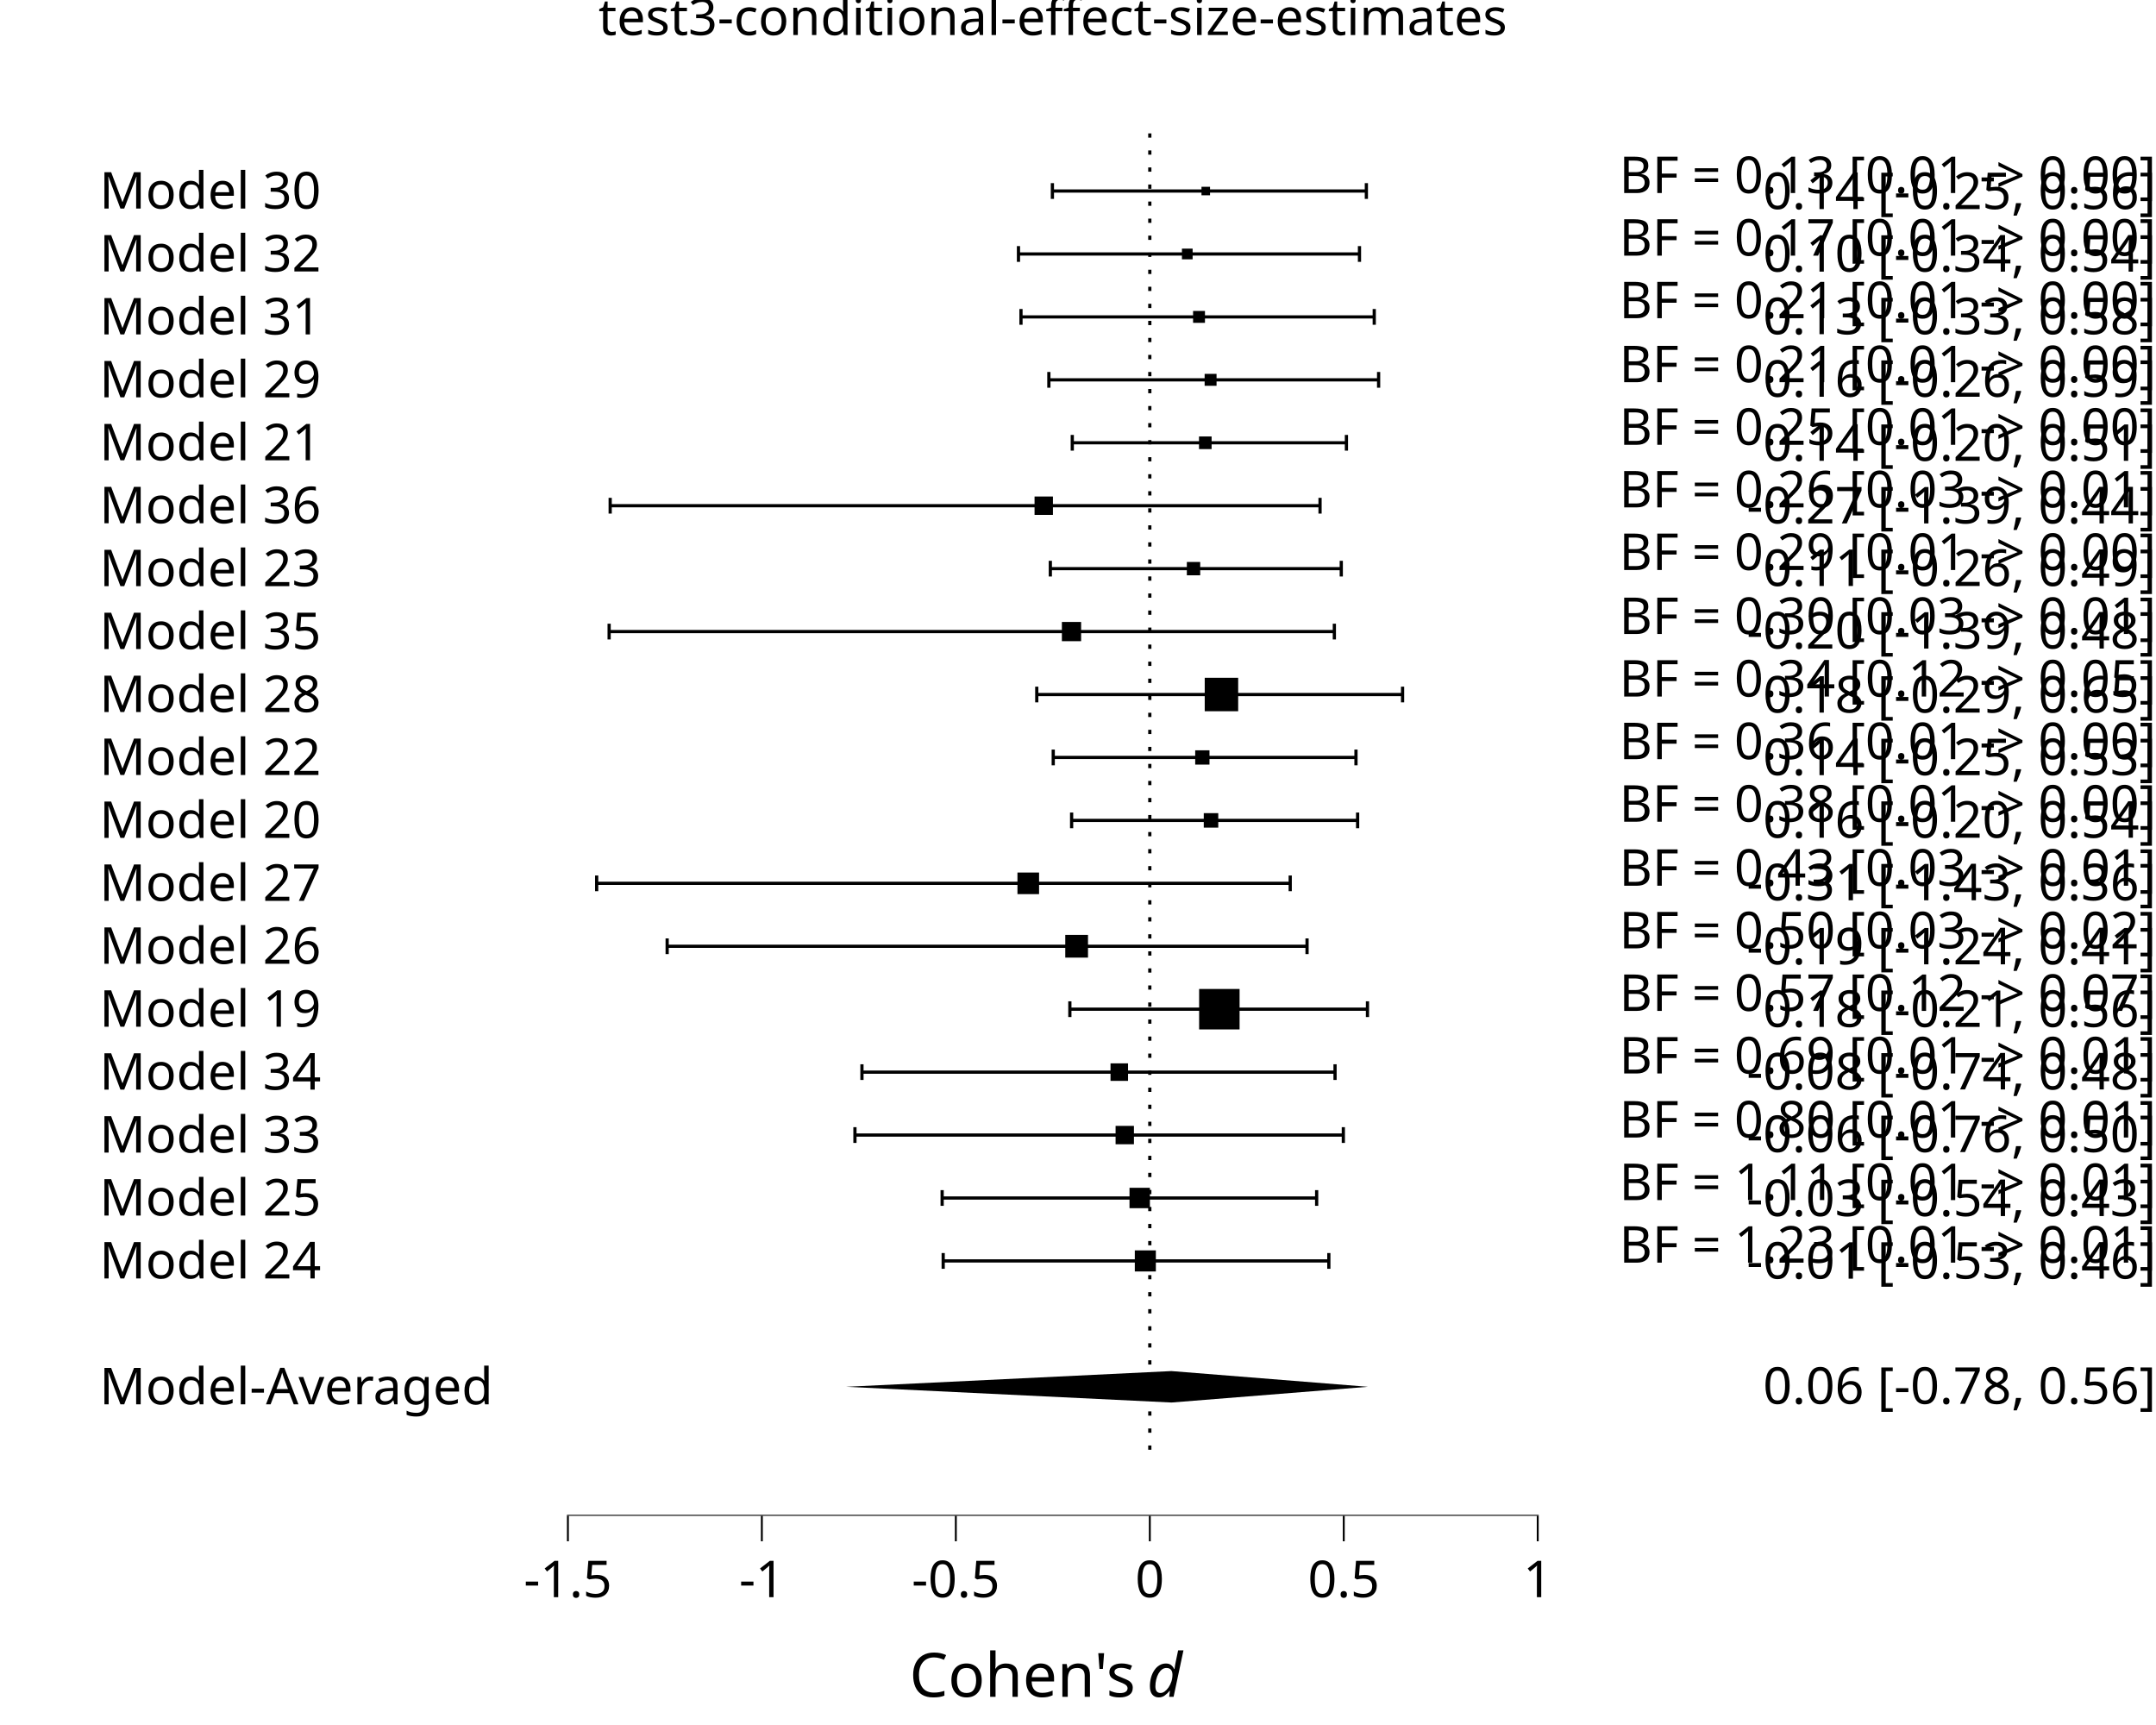
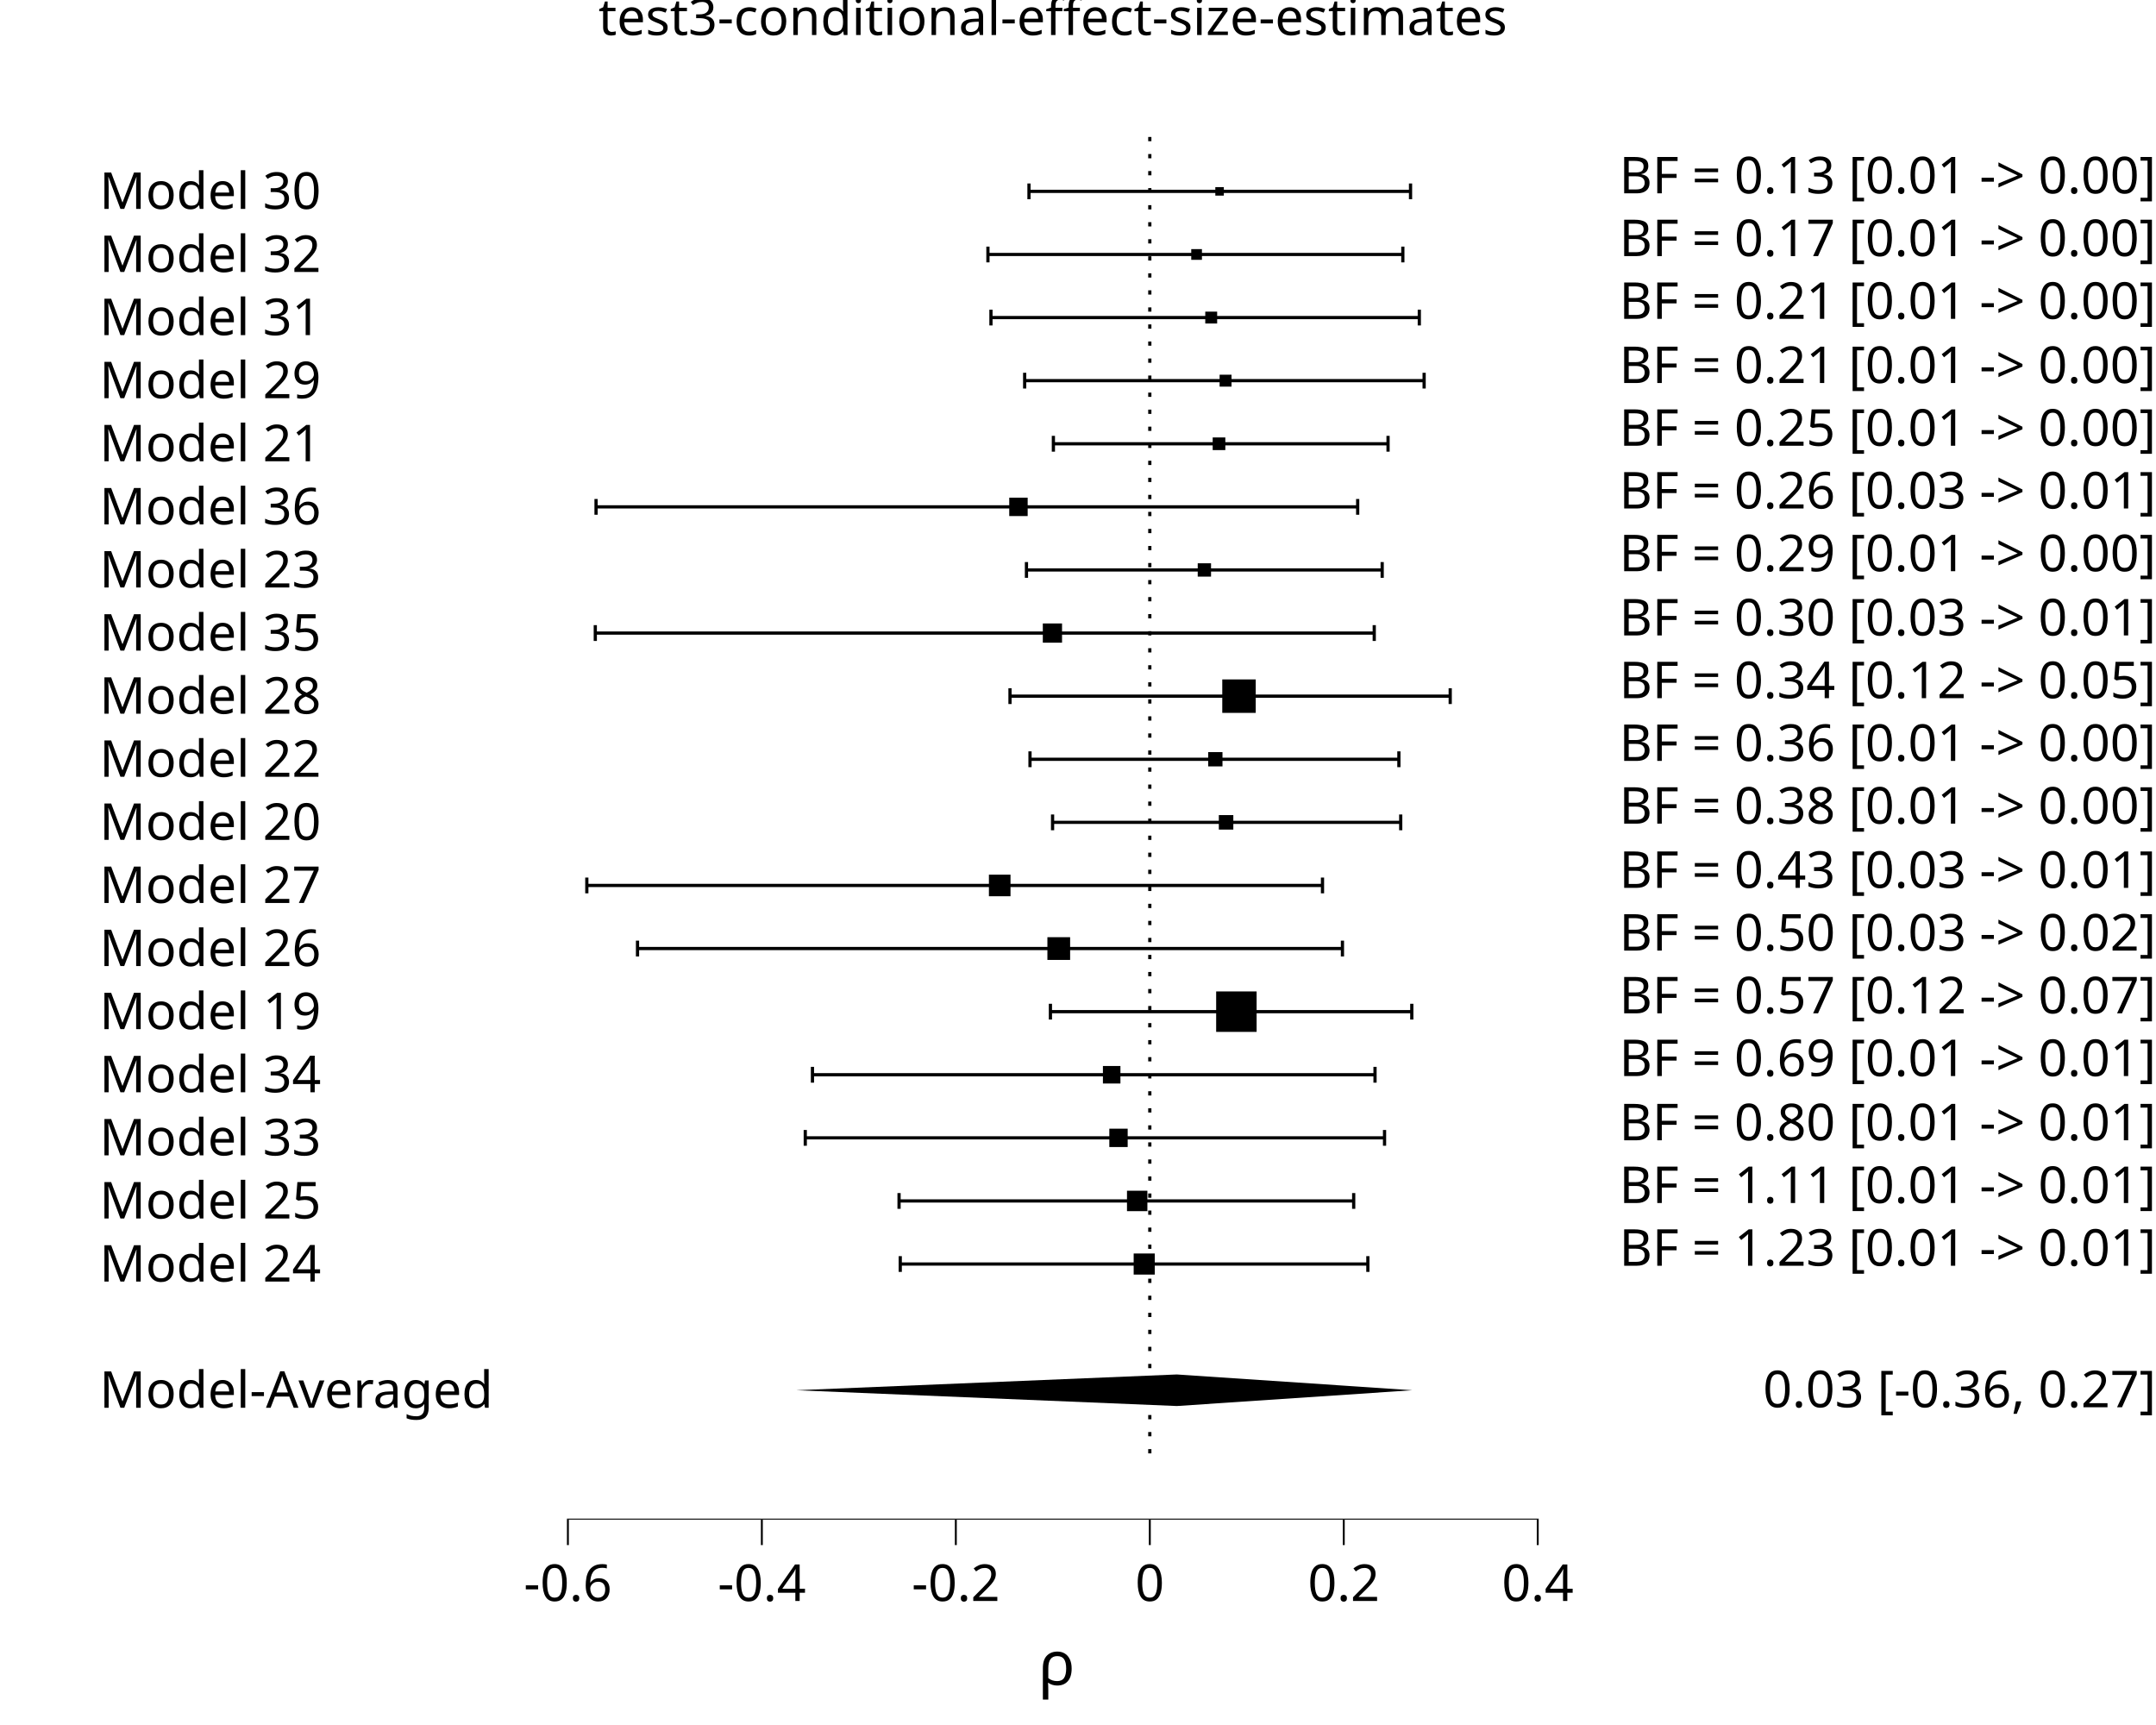
<svg xmlns="http://www.w3.org/2000/svg" class="svglite" data-engine-version="2.0" width="720.00pt" height="576.00pt" viewBox="0 0 720.00 576.00">
  <defs>
    <style type="text/css">
    .svglite line, .svglite polyline, .svglite polygon, .svglite path, .svglite rect, .svglite circle {
      fill: none;
      stroke: #000000;
      stroke-linecap: round;
      stroke-linejoin: round;
      stroke-miterlimit: 10.00;
    }
  </style>
  </defs>
  <rect width="100%" height="100%" style="stroke: none; fill: #FFFFFF;" />
  <defs>
    <clipPath id="cpMC4wMHw3MjAuMDB8MC4wMHw1NzYuMDA=">
      <rect x="0.00" y="0.00" width="720.00" height="576.00" />
    </clipPath>
  </defs>
  <g clip-path="url(#cpMC4wMHw3MjAuMDB8MC4wMHw1NzYuMDA=)">
    <rect x="0.00" y="0.00" width="720.00" height="576.00" style="stroke-width: 10.67; stroke: none;" />
  </g>
  <defs>
-     <clipPath id="cpMTczLjQ1fDUyOS43MnwyMC43MXw1MDYuMTU=">
-       <rect x="173.45" y="20.71" width="356.27" height="485.44" />
+     <clipPath id="cpMTczLjQ1fDUyOS43MnwyMC43MXw1MDcuNDE=">
+       <rect x="173.45" y="20.71" width="356.27" height="486.70" />
    </clipPath>
  </defs>
-   <g clip-path="url(#cpMTczLjQ1fDUyOS43MnwyMC43MXw1MDYuMTU=)">
-     <rect x="173.45" y="20.71" width="356.27" height="485.44" style="stroke-width: 10.67; stroke: none;" />
-     <polyline points="443.77,423.67 443.77,418.41 " style="stroke-width: 1.07; stroke-linecap: butt;" />
-     <polyline points="443.77,421.04 314.98,421.04 " style="stroke-width: 1.07; stroke-linecap: butt;" />
-     <polyline points="314.98,423.67 314.98,418.41 " style="stroke-width: 1.07; stroke-linecap: butt;" />
-     <polyline points="439.70,402.65 439.70,397.40 " style="stroke-width: 1.07; stroke-linecap: butt;" />
-     <polyline points="439.70,400.03 314.63,400.03 " style="stroke-width: 1.07; stroke-linecap: butt;" />
-     <polyline points="314.63,402.65 314.63,397.40 " style="stroke-width: 1.07; stroke-linecap: butt;" />
-     <polyline points="448.61,381.64 448.61,376.38 " style="stroke-width: 1.07; stroke-linecap: butt;" />
-     <polyline points="448.61,379.01 285.51,379.01 " style="stroke-width: 1.07; stroke-linecap: butt;" />
-     <polyline points="285.51,381.64 285.51,376.38 " style="stroke-width: 1.07; stroke-linecap: butt;" />
-     <polyline points="445.84,360.62 445.84,355.37 " style="stroke-width: 1.07; stroke-linecap: butt;" />
-     <polyline points="445.84,358.00 287.85,358.00 " style="stroke-width: 1.07; stroke-linecap: butt;" />
-     <polyline points="287.85,360.62 287.85,355.37 " style="stroke-width: 1.07; stroke-linecap: butt;" />
-     <polyline points="456.67,339.61 456.67,334.35 " style="stroke-width: 1.07; stroke-linecap: butt;" />
-     <polyline points="456.67,336.98 357.28,336.98 " style="stroke-width: 1.07; stroke-linecap: butt;" />
-     <polyline points="357.28,339.61 357.28,334.35 " style="stroke-width: 1.07; stroke-linecap: butt;" />
-     <polyline points="436.49,318.59 436.49,313.34 " style="stroke-width: 1.07; stroke-linecap: butt;" />
-     <polyline points="436.49,315.97 222.80,315.97 " style="stroke-width: 1.07; stroke-linecap: butt;" />
-     <polyline points="222.80,318.59 222.80,313.34 " style="stroke-width: 1.07; stroke-linecap: butt;" />
-     <polyline points="430.87,297.58 430.87,292.33 " style="stroke-width: 1.07; stroke-linecap: butt;" />
-     <polyline points="430.87,294.95 199.26,294.95 " style="stroke-width: 1.07; stroke-linecap: butt;" />
-     <polyline points="199.26,297.58 199.26,292.33 " style="stroke-width: 1.07; stroke-linecap: butt;" />
-     <polyline points="453.38,276.56 453.38,271.31 " style="stroke-width: 1.07; stroke-linecap: butt;" />
-     <polyline points="453.38,273.94 357.87,273.94 " style="stroke-width: 1.07; stroke-linecap: butt;" />
-     <polyline points="357.87,276.56 357.87,271.31 " style="stroke-width: 1.07; stroke-linecap: butt;" />
-     <polyline points="452.83,255.55 452.83,250.30 " style="stroke-width: 1.07; stroke-linecap: butt;" />
-     <polyline points="452.83,252.92 351.73,252.92 " style="stroke-width: 1.07; stroke-linecap: butt;" />
-     <polyline points="351.73,255.55 351.73,250.30 " style="stroke-width: 1.07; stroke-linecap: butt;" />
-     <polyline points="468.39,234.53 468.39,229.28 " style="stroke-width: 1.07; stroke-linecap: butt;" />
-     <polyline points="468.39,231.91 346.23,231.91 " style="stroke-width: 1.07; stroke-linecap: butt;" />
-     <polyline points="346.23,234.53 346.23,229.28 " style="stroke-width: 1.07; stroke-linecap: butt;" />
-     <polyline points="445.61,213.52 445.61,208.27 " style="stroke-width: 1.07; stroke-linecap: butt;" />
-     <polyline points="445.61,210.89 203.42,210.89 " style="stroke-width: 1.07; stroke-linecap: butt;" />
-     <polyline points="203.42,213.52 203.42,208.27 " style="stroke-width: 1.07; stroke-linecap: butt;" />
-     <polyline points="447.92,192.50 447.92,187.25 " style="stroke-width: 1.07; stroke-linecap: butt;" />
-     <polyline points="447.92,189.88 350.76,189.88 " style="stroke-width: 1.07; stroke-linecap: butt;" />
-     <polyline points="350.76,192.50 350.76,187.25 " style="stroke-width: 1.07; stroke-linecap: butt;" />
-     <polyline points="440.83,171.49 440.83,166.24 " style="stroke-width: 1.07; stroke-linecap: butt;" />
-     <polyline points="440.83,168.86 203.77,168.86 " style="stroke-width: 1.07; stroke-linecap: butt;" />
-     <polyline points="203.77,171.49 203.77,166.24 " style="stroke-width: 1.07; stroke-linecap: butt;" />
-     <polyline points="449.64,150.47 449.64,145.22 " style="stroke-width: 1.07; stroke-linecap: butt;" />
-     <polyline points="449.64,147.85 358.09,147.85 " style="stroke-width: 1.07; stroke-linecap: butt;" />
-     <polyline points="358.09,150.47 358.09,145.22 " style="stroke-width: 1.07; stroke-linecap: butt;" />
-     <polyline points="460.39,129.46 460.39,124.21 " style="stroke-width: 1.07; stroke-linecap: butt;" />
-     <polyline points="460.39,126.83 350.27,126.83 " style="stroke-width: 1.07; stroke-linecap: butt;" />
-     <polyline points="350.27,129.46 350.27,124.21 " style="stroke-width: 1.07; stroke-linecap: butt;" />
-     <polyline points="458.93,108.45 458.93,103.19 " style="stroke-width: 1.07; stroke-linecap: butt;" />
-     <polyline points="458.93,105.82 340.96,105.82 " style="stroke-width: 1.07; stroke-linecap: butt;" />
-     <polyline points="340.96,108.45 340.96,103.19 " style="stroke-width: 1.07; stroke-linecap: butt;" />
-     <polyline points="454.00,87.43 454.00,82.18 " style="stroke-width: 1.07; stroke-linecap: butt;" />
-     <polyline points="454.00,84.80 340.12,84.80 " style="stroke-width: 1.07; stroke-linecap: butt;" />
-     <polyline points="340.12,87.43 340.12,82.18 " style="stroke-width: 1.07; stroke-linecap: butt;" />
-     <polyline points="456.30,66.42 456.30,61.16 " style="stroke-width: 1.07; stroke-linecap: butt;" />
-     <polyline points="456.30,63.79 351.45,63.79 " style="stroke-width: 1.07; stroke-linecap: butt;" />
-     <polyline points="351.45,66.42 351.45,61.16 " style="stroke-width: 1.07; stroke-linecap: butt;" />
-     <polygon points="378.97,424.56 386.00,424.56 386.00,417.52 378.97,417.52 " style="stroke-width: 0.71; stroke: none; fill: #000000;" />
-     <polygon points="377.20,403.43 384.01,403.43 384.01,396.62 377.20,396.62 " style="stroke-width: 0.71; stroke: none; fill: #000000;" />
-     <polygon points="372.55,382.08 378.68,382.08 378.68,375.95 372.55,375.95 " style="stroke-width: 0.71; stroke: none; fill: #000000;" />
-     <polygon points="370.86,360.92 376.71,360.92 376.71,355.07 370.86,355.07 " style="stroke-width: 0.71; stroke: none; fill: #000000;" />
-     <polygon points="400.45,343.74 413.96,343.74 413.96,330.23 400.45,330.23 " style="stroke-width: 0.71; stroke: none; fill: #000000;" />
-     <polygon points="355.75,319.76 363.34,319.76 363.34,312.17 355.75,312.17 " style="stroke-width: 0.71; stroke: none; fill: #000000;" />
-     <polygon points="339.78,298.56 347.00,298.56 347.00,291.35 339.78,291.35 " style="stroke-width: 0.71; stroke: none; fill: #000000;" />
-     <polygon points="402.00,276.36 406.84,276.36 406.84,271.52 402.00,271.52 " style="stroke-width: 0.71; stroke: none; fill: #000000;" />
-     <polygon points="399.14,255.31 403.91,255.31 403.91,250.54 399.14,250.54 " style="stroke-width: 0.71; stroke: none; fill: #000000;" />
-     <polygon points="402.32,237.49 413.49,237.49 413.49,226.32 402.32,226.32 " style="stroke-width: 0.71; stroke: none; fill: #000000;" />
-     <polygon points="354.62,214.10 361.04,214.10 361.04,207.68 354.62,207.68 " style="stroke-width: 0.71; stroke: none; fill: #000000;" />
-     <polygon points="396.35,192.10 400.81,192.10 400.81,187.65 396.35,187.65 " style="stroke-width: 0.71; stroke: none; fill: #000000;" />
-     <polygon points="345.49,171.93 351.63,171.93 351.63,165.79 345.49,165.79 " style="stroke-width: 0.71; stroke: none; fill: #000000;" />
-     <polygon points="400.41,149.96 404.62,149.96 404.62,145.74 400.41,145.74 " style="stroke-width: 0.71; stroke: none; fill: #000000;" />
-     <polygon points="402.29,128.82 406.27,128.82 406.27,124.84 402.29,124.84 " style="stroke-width: 0.71; stroke: none; fill: #000000;" />
-     <polygon points="398.43,107.80 402.40,107.80 402.40,103.83 398.43,103.83 " style="stroke-width: 0.71; stroke: none; fill: #000000;" />
-     <polygon points="394.71,86.59 398.28,86.59 398.28,83.02 394.71,83.02 " style="stroke-width: 0.71; stroke: none; fill: #000000;" />
-     <polygon points="401.24,65.21 404.09,65.21 404.09,62.37 401.24,62.37 " style="stroke-width: 0.71; stroke: none; fill: #000000;" />
-     <polygon points="282.56,463.07 391.20,457.82 456.83,463.07 391.20,468.32 " style="stroke-width: 1.07; stroke: none; fill: #000000;" />
-     <polyline points="383.98,484.09 383.98,42.77 " style="stroke-width: 1.07; stroke-dasharray: 1.42,4.27; stroke-linecap: butt;" />
-     <line x1="189.33" y1="506.15" x2="513.85" y2="506.15" style="stroke-width: 0.64; stroke-linecap: butt;" />
-     <rect x="173.45" y="20.71" width="356.27" height="485.44" style="stroke-width: 0.00; stroke: none;" />
+   <g clip-path="url(#cpMTczLjQ1fDUyOS43MnwyMC43MXw1MDcuNDE=)">
+     <rect x="173.45" y="20.71" width="356.27" height="486.70" style="stroke-width: 10.67; stroke: none;" />
+     <polyline points="456.80,424.71 456.80,419.45 " style="stroke-width: 1.07; stroke-linecap: butt;" />
+     <polyline points="456.80,422.08 300.64,422.08 " style="stroke-width: 1.07; stroke-linecap: butt;" />
+     <polyline points="300.64,424.71 300.64,419.45 " style="stroke-width: 1.07; stroke-linecap: butt;" />
+     <polyline points="452.07,403.65 452.07,398.38 " style="stroke-width: 1.07; stroke-linecap: butt;" />
+     <polyline points="452.07,401.01 300.24,401.01 " style="stroke-width: 1.07; stroke-linecap: butt;" />
+     <polyline points="300.24,403.65 300.24,398.38 " style="stroke-width: 1.07; stroke-linecap: butt;" />
+     <polyline points="462.37,382.58 462.37,377.31 " style="stroke-width: 1.07; stroke-linecap: butt;" />
+     <polyline points="462.37,379.94 268.92,379.94 " style="stroke-width: 1.07; stroke-linecap: butt;" />
+     <polyline points="268.92,382.58 268.92,377.31 " style="stroke-width: 1.07; stroke-linecap: butt;" />
+     <polyline points="459.19,361.51 459.19,356.24 " style="stroke-width: 1.07; stroke-linecap: butt;" />
+     <polyline points="459.19,358.87 271.32,358.87 " style="stroke-width: 1.07; stroke-linecap: butt;" />
+     <polyline points="271.32,361.51 271.32,356.24 " style="stroke-width: 1.07; stroke-linecap: butt;" />
+     <polyline points="471.47,340.44 471.47,335.17 " style="stroke-width: 1.07; stroke-linecap: butt;" />
+     <polyline points="471.47,337.80 350.79,337.80 " style="stroke-width: 1.07; stroke-linecap: butt;" />
+     <polyline points="350.79,340.44 350.79,335.17 " style="stroke-width: 1.07; stroke-linecap: butt;" />
+     <polyline points="448.31,319.37 448.31,314.10 " style="stroke-width: 1.07; stroke-linecap: butt;" />
+     <polyline points="448.31,316.73 212.90,316.73 " style="stroke-width: 1.07; stroke-linecap: butt;" />
+     <polyline points="212.90,319.37 212.90,314.10 " style="stroke-width: 1.07; stroke-linecap: butt;" />
+     <polyline points="441.65,298.30 441.65,293.03 " style="stroke-width: 1.07; stroke-linecap: butt;" />
+     <polyline points="441.65,295.66 195.97,295.66 " style="stroke-width: 1.07; stroke-linecap: butt;" />
+     <polyline points="195.97,298.30 195.97,293.03 " style="stroke-width: 1.07; stroke-linecap: butt;" />
+     <polyline points="467.77,277.23 467.77,271.96 " style="stroke-width: 1.07; stroke-linecap: butt;" />
+     <polyline points="467.77,274.59 351.51,274.59 " style="stroke-width: 1.07; stroke-linecap: butt;" />
+     <polyline points="351.51,277.23 351.51,271.96 " style="stroke-width: 1.07; stroke-linecap: butt;" />
+     <polyline points="467.16,256.16 467.16,250.89 " style="stroke-width: 1.07; stroke-linecap: butt;" />
+     <polyline points="467.16,253.53 343.97,253.53 " style="stroke-width: 1.07; stroke-linecap: butt;" />
+     <polyline points="343.97,256.16 343.97,250.89 " style="stroke-width: 1.07; stroke-linecap: butt;" />
+     <polyline points="484.30,235.09 484.30,229.82 " style="stroke-width: 1.07; stroke-linecap: butt;" />
+     <polyline points="484.30,232.46 337.29,232.46 " style="stroke-width: 1.07; stroke-linecap: butt;" />
+     <polyline points="337.29,235.09 337.29,229.82 " style="stroke-width: 1.07; stroke-linecap: butt;" />
+     <polyline points="458.93,214.02 458.93,208.75 " style="stroke-width: 1.07; stroke-linecap: butt;" />
+     <polyline points="458.93,211.39 198.80,211.39 " style="stroke-width: 1.07; stroke-linecap: butt;" />
+     <polyline points="198.80,214.02 198.80,208.75 " style="stroke-width: 1.07; stroke-linecap: butt;" />
+     <polyline points="461.58,192.95 461.58,187.68 " style="stroke-width: 1.07; stroke-linecap: butt;" />
+     <polyline points="461.58,190.32 342.79,190.32 " style="stroke-width: 1.07; stroke-linecap: butt;" />
+     <polyline points="342.79,192.95 342.79,187.68 " style="stroke-width: 1.07; stroke-linecap: butt;" />
+     <polyline points="453.40,171.88 453.40,166.61 " style="stroke-width: 1.07; stroke-linecap: butt;" />
+     <polyline points="453.40,169.25 199.05,169.25 " style="stroke-width: 1.07; stroke-linecap: butt;" />
+     <polyline points="199.05,171.88 199.05,166.61 " style="stroke-width: 1.07; stroke-linecap: butt;" />
+     <polyline points="463.54,150.81 463.54,145.54 " style="stroke-width: 1.07; stroke-linecap: butt;" />
+     <polyline points="463.54,148.18 351.78,148.18 " style="stroke-width: 1.07; stroke-linecap: butt;" />
+     <polyline points="351.78,150.81 351.78,145.54 " style="stroke-width: 1.07; stroke-linecap: butt;" />
+     <polyline points="475.59,129.74 475.59,124.48 " style="stroke-width: 1.07; stroke-linecap: butt;" />
+     <polyline points="475.59,127.11 342.19,127.11 " style="stroke-width: 1.07; stroke-linecap: butt;" />
+     <polyline points="342.19,129.74 342.19,124.48 " style="stroke-width: 1.07; stroke-linecap: butt;" />
+     <polyline points="473.98,108.67 473.98,103.41 " style="stroke-width: 1.07; stroke-linecap: butt;" />
+     <polyline points="473.98,106.04 330.93,106.04 " style="stroke-width: 1.07; stroke-linecap: butt;" />
+     <polyline points="330.93,108.67 330.93,103.41 " style="stroke-width: 1.07; stroke-linecap: butt;" />
+     <polyline points="468.48,87.60 468.48,82.34 " style="stroke-width: 1.07; stroke-linecap: butt;" />
+     <polyline points="468.48,84.97 329.92,84.97 " style="stroke-width: 1.07; stroke-linecap: butt;" />
+     <polyline points="329.92,87.60 329.92,82.34 " style="stroke-width: 1.07; stroke-linecap: butt;" />
+     <polyline points="471.05,66.53 471.05,61.27 " style="stroke-width: 1.07; stroke-linecap: butt;" />
+     <polyline points="471.05,63.90 343.63,63.90 " style="stroke-width: 1.07; stroke-linecap: butt;" />
+     <polyline points="343.63,66.53 343.63,61.27 " style="stroke-width: 1.07; stroke-linecap: butt;" />
+     <polygon points="378.59,425.60 385.63,425.60 385.63,418.56 378.59,418.56 " style="stroke-width: 0.71; stroke: none; fill: #000000;" />
+     <polygon points="376.36,404.42 383.17,404.42 383.17,397.60 376.36,397.60 " style="stroke-width: 0.71; stroke: none; fill: #000000;" />
+     <polygon points="370.46,383.01 376.59,383.01 376.59,376.88 370.46,376.88 " style="stroke-width: 0.71; stroke: none; fill: #000000;" />
+     <polygon points="368.32,361.80 374.17,361.80 374.17,355.95 368.32,355.95 " style="stroke-width: 0.71; stroke: none; fill: #000000;" />
+     <polygon points="406.14,344.56 419.65,344.56 419.65,331.05 406.14,331.05 " style="stroke-width: 0.71; stroke: none; fill: #000000;" />
+     <polygon points="349.78,320.53 357.37,320.53 357.37,312.94 349.78,312.94 " style="stroke-width: 0.71; stroke: none; fill: #000000;" />
+     <polygon points="330.25,299.27 337.46,299.27 337.46,292.06 330.25,292.06 " style="stroke-width: 0.71; stroke: none; fill: #000000;" />
+     <polygon points="407.03,277.01 411.87,277.01 411.87,272.17 407.03,272.17 " style="stroke-width: 0.71; stroke: none; fill: #000000;" />
+     <polygon points="403.48,255.91 408.25,255.91 408.25,251.14 403.48,251.14 " style="stroke-width: 0.71; stroke: none; fill: #000000;" />
+     <polygon points="408.18,238.04 419.35,238.04 419.35,226.87 408.18,226.87 " style="stroke-width: 0.71; stroke: none; fill: #000000;" />
+     <polygon points="348.25,214.60 354.67,214.60 354.67,208.18 348.25,208.18 " style="stroke-width: 0.71; stroke: none; fill: #000000;" />
+     <polygon points="399.98,192.54 404.43,192.54 404.43,188.09 399.98,188.09 " style="stroke-width: 0.71; stroke: none; fill: #000000;" />
+     <polygon points="337.04,172.32 343.19,172.32 343.19,166.18 337.04,166.18 " style="stroke-width: 0.71; stroke: none; fill: #000000;" />
+     <polygon points="404.98,150.29 409.20,150.29 409.20,146.07 404.98,146.07 " style="stroke-width: 0.71; stroke: none; fill: #000000;" />
+     <polygon points="407.29,129.10 411.27,129.10 411.27,125.12 407.29,125.12 " style="stroke-width: 0.71; stroke: none; fill: #000000;" />
+     <polygon points="402.50,108.02 406.47,108.02 406.47,104.06 402.50,104.06 " style="stroke-width: 0.71; stroke: none; fill: #000000;" />
+     <polygon points="397.82,86.76 401.39,86.76 401.39,83.18 397.82,83.18 " style="stroke-width: 0.71; stroke: none; fill: #000000;" />
+     <polygon points="405.86,65.32 408.70,65.32 408.70,62.48 405.86,62.48 " style="stroke-width: 0.71; stroke: none; fill: #000000;" />
+     <polygon points="265.92,464.22 393.01,458.95 471.65,464.22 393.01,469.49 " style="stroke-width: 1.07; stroke: none; fill: #000000;" />
+     <polyline points="383.98,485.29 383.98,42.83 " style="stroke-width: 1.07; stroke-dasharray: 1.42,4.27; stroke-linecap: butt;" />
+     <line x1="189.33" y1="507.41" x2="513.85" y2="507.41" style="stroke-width: 0.64; stroke-linecap: butt;" />
+     <rect x="173.45" y="20.71" width="356.27" height="486.70" style="stroke-width: 0.00; stroke: none;" />
  </g>
  <g clip-path="url(#cpMC4wMHw3MjAuMDB8MC4wMHw1NzYuMDA=)">
-     <text x="33.22" y="468.92" style="font-size: 17.00px; font-family: sans;" textLength="124.76px" lengthAdjust="spacingAndGlyphs">Model-Averaged</text>
-     <text x="33.22" y="426.89" style="font-size: 17.00px; font-family: sans;" textLength="69.94px" lengthAdjust="spacingAndGlyphs">Model 24</text>
-     <text x="33.22" y="405.88" style="font-size: 17.00px; font-family: sans;" textLength="69.94px" lengthAdjust="spacingAndGlyphs">Model 25</text>
-     <text x="33.22" y="384.86" style="font-size: 17.00px; font-family: sans;" textLength="69.94px" lengthAdjust="spacingAndGlyphs">Model 33</text>
-     <text x="33.22" y="363.85" style="font-size: 17.00px; font-family: sans;" textLength="69.94px" lengthAdjust="spacingAndGlyphs">Model 34</text>
-     <text x="33.22" y="342.83" style="font-size: 17.00px; font-family: sans;" textLength="69.94px" lengthAdjust="spacingAndGlyphs">Model 19</text>
-     <text x="33.22" y="321.82" style="font-size: 17.00px; font-family: sans;" textLength="69.94px" lengthAdjust="spacingAndGlyphs">Model 26</text>
-     <text x="33.22" y="300.80" style="font-size: 17.00px; font-family: sans;" textLength="69.94px" lengthAdjust="spacingAndGlyphs">Model 27</text>
-     <text x="33.22" y="279.79" style="font-size: 17.00px; font-family: sans;" textLength="69.94px" lengthAdjust="spacingAndGlyphs">Model 20</text>
-     <text x="33.22" y="258.77" style="font-size: 17.00px; font-family: sans;" textLength="69.94px" lengthAdjust="spacingAndGlyphs">Model 22</text>
-     <text x="33.22" y="237.76" style="font-size: 17.00px; font-family: sans;" textLength="69.94px" lengthAdjust="spacingAndGlyphs">Model 28</text>
-     <text x="33.22" y="216.74" style="font-size: 17.00px; font-family: sans;" textLength="69.94px" lengthAdjust="spacingAndGlyphs">Model 35</text>
-     <text x="33.22" y="195.73" style="font-size: 17.00px; font-family: sans;" textLength="69.94px" lengthAdjust="spacingAndGlyphs">Model 23</text>
-     <text x="33.22" y="174.71" style="font-size: 17.00px; font-family: sans;" textLength="69.94px" lengthAdjust="spacingAndGlyphs">Model 36</text>
-     <text x="33.22" y="153.70" style="font-size: 17.00px; font-family: sans;" textLength="69.94px" lengthAdjust="spacingAndGlyphs">Model 21</text>
-     <text x="33.22" y="132.68" style="font-size: 17.00px; font-family: sans;" textLength="69.94px" lengthAdjust="spacingAndGlyphs">Model 29</text>
-     <text x="33.22" y="111.67" style="font-size: 17.00px; font-family: sans;" textLength="69.94px" lengthAdjust="spacingAndGlyphs">Model 31</text>
-     <text x="33.22" y="90.65" style="font-size: 17.00px; font-family: sans;" textLength="69.94px" lengthAdjust="spacingAndGlyphs">Model 32</text>
-     <text x="33.22" y="69.64" style="font-size: 17.00px; font-family: sans;" textLength="69.94px" lengthAdjust="spacingAndGlyphs">Model 30</text>
-     <text x="720.00" y="468.75" text-anchor="end" style="font-size: 17.00px; font-family: sans;" textLength="128.54px" lengthAdjust="spacingAndGlyphs">0.06 [-0.78, 0.56]</text>
-     <text x="720.00" y="426.96" text-anchor="end" style="font-size: 17.00px; font-family: sans;" textLength="134.20px" lengthAdjust="spacingAndGlyphs">-0.01 [-0.53, 0.46]</text>
-     <text x="720.00" y="406.07" text-anchor="end" style="font-size: 17.00px; font-family: sans;" textLength="134.20px" lengthAdjust="spacingAndGlyphs">-0.03 [-0.54, 0.43]</text>
-     <text x="720.00" y="384.69" text-anchor="end" style="font-size: 17.00px; font-family: sans;" textLength="134.20px" lengthAdjust="spacingAndGlyphs">-0.06 [-0.76, 0.50]</text>
-     <text x="720.00" y="363.79" text-anchor="end" style="font-size: 17.00px; font-family: sans;" textLength="134.20px" lengthAdjust="spacingAndGlyphs">-0.08 [-0.74, 0.48]</text>
-     <text x="720.00" y="342.90" text-anchor="end" style="font-size: 17.00px; font-family: sans;" textLength="133.26px" lengthAdjust="spacingAndGlyphs"> 0.18 [-0.21, 0.56]</text>
-     <text x="720.00" y="322.00" text-anchor="end" style="font-size: 17.00px; font-family: sans;" textLength="134.20px" lengthAdjust="spacingAndGlyphs">-0.19 [-1.24, 0.41]</text>
-     <text x="720.00" y="300.62" text-anchor="end" style="font-size: 17.00px; font-family: sans;" textLength="134.20px" lengthAdjust="spacingAndGlyphs">-0.31 [-1.43, 0.36]</text>
-     <text x="720.00" y="279.73" text-anchor="end" style="font-size: 17.00px; font-family: sans;" textLength="133.26px" lengthAdjust="spacingAndGlyphs"> 0.16 [-0.20, 0.54]</text>
-     <text x="720.00" y="258.83" text-anchor="end" style="font-size: 17.00px; font-family: sans;" textLength="133.26px" lengthAdjust="spacingAndGlyphs"> 0.14 [-0.25, 0.53]</text>
-     <text x="720.00" y="237.94" text-anchor="end" style="font-size: 17.00px; font-family: sans;" textLength="133.26px" lengthAdjust="spacingAndGlyphs"> 0.18 [-0.29, 0.65]</text>
-     <text x="720.00" y="216.56" text-anchor="end" style="font-size: 17.00px; font-family: sans;" textLength="134.20px" lengthAdjust="spacingAndGlyphs">-0.20 [-1.39, 0.48]</text>
-     <text x="720.00" y="195.66" text-anchor="end" style="font-size: 17.00px; font-family: sans;" textLength="133.26px" lengthAdjust="spacingAndGlyphs"> 0.11 [-0.26, 0.49]</text>
-     <text x="720.00" y="174.77" text-anchor="end" style="font-size: 17.00px; font-family: sans;" textLength="134.20px" lengthAdjust="spacingAndGlyphs">-0.27 [-1.39, 0.44]</text>
-     <text x="720.00" y="153.87" text-anchor="end" style="font-size: 17.00px; font-family: sans;" textLength="133.26px" lengthAdjust="spacingAndGlyphs"> 0.14 [-0.20, 0.51]</text>
-     <text x="720.00" y="132.49" text-anchor="end" style="font-size: 17.00px; font-family: sans;" textLength="133.26px" lengthAdjust="spacingAndGlyphs"> 0.16 [-0.26, 0.59]</text>
-     <text x="720.00" y="111.60" text-anchor="end" style="font-size: 17.00px; font-family: sans;" textLength="133.26px" lengthAdjust="spacingAndGlyphs"> 0.13 [-0.33, 0.58]</text>
-     <text x="720.00" y="90.70" text-anchor="end" style="font-size: 17.00px; font-family: sans;" textLength="133.26px" lengthAdjust="spacingAndGlyphs"> 0.10 [-0.34, 0.54]</text>
-     <text x="720.00" y="69.81" text-anchor="end" style="font-size: 17.00px; font-family: sans;" textLength="133.26px" lengthAdjust="spacingAndGlyphs"> 0.14 [-0.25, 0.56]</text>
-     <text x="720.00" y="421.62" text-anchor="end" style="font-size: 17.00px; font-family: sans;" textLength="179.58px" lengthAdjust="spacingAndGlyphs">BF = 1.23 [0.01 -&gt; 0.01]</text>
-     <text x="720.00" y="400.72" text-anchor="end" style="font-size: 17.00px; font-family: sans;" textLength="179.58px" lengthAdjust="spacingAndGlyphs">BF = 1.11 [0.01 -&gt; 0.01]</text>
-     <text x="720.00" y="379.83" text-anchor="end" style="font-size: 17.00px; font-family: sans;" textLength="179.58px" lengthAdjust="spacingAndGlyphs">BF = 0.80 [0.01 -&gt; 0.01]</text>
-     <text x="720.00" y="358.45" text-anchor="end" style="font-size: 17.00px; font-family: sans;" textLength="179.58px" lengthAdjust="spacingAndGlyphs">BF = 0.69 [0.01 -&gt; 0.01]</text>
-     <text x="720.00" y="337.55" text-anchor="end" style="font-size: 17.00px; font-family: sans;" textLength="179.58px" lengthAdjust="spacingAndGlyphs">BF = 0.57 [0.12 -&gt; 0.07]</text>
-     <text x="720.00" y="316.66" text-anchor="end" style="font-size: 17.00px; font-family: sans;" textLength="179.58px" lengthAdjust="spacingAndGlyphs">BF = 0.50 [0.03 -&gt; 0.02]</text>
-     <text x="720.00" y="295.76" text-anchor="end" style="font-size: 17.00px; font-family: sans;" textLength="179.58px" lengthAdjust="spacingAndGlyphs">BF = 0.43 [0.03 -&gt; 0.01]</text>
-     <text x="720.00" y="274.38" text-anchor="end" style="font-size: 17.00px; font-family: sans;" textLength="179.58px" lengthAdjust="spacingAndGlyphs">BF = 0.38 [0.01 -&gt; 0.00]</text>
-     <text x="720.00" y="253.49" text-anchor="end" style="font-size: 17.00px; font-family: sans;" textLength="179.58px" lengthAdjust="spacingAndGlyphs">BF = 0.36 [0.01 -&gt; 0.00]</text>
-     <text x="720.00" y="232.59" text-anchor="end" style="font-size: 17.00px; font-family: sans;" textLength="179.58px" lengthAdjust="spacingAndGlyphs">BF = 0.34 [0.12 -&gt; 0.05]</text>
-     <text x="720.00" y="211.70" text-anchor="end" style="font-size: 17.00px; font-family: sans;" textLength="179.58px" lengthAdjust="spacingAndGlyphs">BF = 0.30 [0.03 -&gt; 0.01]</text>
-     <text x="720.00" y="190.32" text-anchor="end" style="font-size: 17.00px; font-family: sans;" textLength="179.58px" lengthAdjust="spacingAndGlyphs">BF = 0.29 [0.01 -&gt; 0.00]</text>
-     <text x="720.00" y="169.42" text-anchor="end" style="font-size: 17.00px; font-family: sans;" textLength="179.58px" lengthAdjust="spacingAndGlyphs">BF = 0.26 [0.03 -&gt; 0.01]</text>
-     <text x="720.00" y="148.53" text-anchor="end" style="font-size: 17.00px; font-family: sans;" textLength="179.58px" lengthAdjust="spacingAndGlyphs">BF = 0.25 [0.01 -&gt; 0.00]</text>
-     <text x="720.00" y="127.63" text-anchor="end" style="font-size: 17.00px; font-family: sans;" textLength="179.58px" lengthAdjust="spacingAndGlyphs">BF = 0.21 [0.01 -&gt; 0.00]</text>
-     <text x="720.00" y="106.25" text-anchor="end" style="font-size: 17.00px; font-family: sans;" textLength="179.58px" lengthAdjust="spacingAndGlyphs">BF = 0.21 [0.01 -&gt; 0.00]</text>
-     <text x="720.00" y="85.36" text-anchor="end" style="font-size: 17.00px; font-family: sans;" textLength="179.58px" lengthAdjust="spacingAndGlyphs">BF = 0.17 [0.01 -&gt; 0.00]</text>
-     <text x="720.00" y="64.46" text-anchor="end" style="font-size: 17.00px; font-family: sans;" textLength="179.58px" lengthAdjust="spacingAndGlyphs">BF = 0.13 [0.01 -&gt; 0.00]</text>
-     <polyline points="173.45,506.15 529.72,506.15 " style="stroke-width: 0.00; stroke: none; stroke-linecap: butt;" />
-     <polyline points="189.65,514.66 189.65,506.15 " style="stroke-width: 0.64; stroke-linecap: butt;" />
-     <polyline points="254.42,514.66 254.42,506.15 " style="stroke-width: 0.64; stroke-linecap: butt;" />
-     <polyline points="319.20,514.66 319.20,506.15 " style="stroke-width: 0.64; stroke-linecap: butt;" />
-     <polyline points="383.98,514.66 383.98,506.15 " style="stroke-width: 0.64; stroke-linecap: butt;" />
-     <polyline points="448.75,514.66 448.75,506.15 " style="stroke-width: 0.64; stroke-linecap: butt;" />
-     <polyline points="513.53,514.66 513.53,506.15 " style="stroke-width: 0.64; stroke-linecap: butt;" />
-     <text x="189.65" y="533.33" text-anchor="middle" style="font-size: 17.00px; font-family: sans;" textLength="29.29px" lengthAdjust="spacingAndGlyphs">-1.5</text>
-     <text x="254.42" y="533.33" text-anchor="middle" style="font-size: 17.00px; font-family: sans;" textLength="15.12px" lengthAdjust="spacingAndGlyphs">-1</text>
-     <text x="319.20" y="533.33" text-anchor="middle" style="font-size: 17.00px; font-family: sans;" textLength="29.29px" lengthAdjust="spacingAndGlyphs">-0.5</text>
-     <text x="383.98" y="533.33" text-anchor="middle" style="font-size: 17.00px; font-family: sans;" textLength="9.46px" lengthAdjust="spacingAndGlyphs">0</text>
-     <text x="448.75" y="533.33" text-anchor="middle" style="font-size: 17.00px; font-family: sans;" textLength="23.63px" lengthAdjust="spacingAndGlyphs">0.5</text>
-     <text x="513.53" y="533.33" text-anchor="middle" style="font-size: 17.00px; font-family: sans;" textLength="9.46px" lengthAdjust="spacingAndGlyphs">1</text>
-     <text x="303.70" y="566.59" style="font-size: 20.40px; font-family: sans;" textLength="74.22px" lengthAdjust="spacingAndGlyphs">Cohen's</text>
-     <text x="377.92" y="566.59" style="font-size: 20.40px; font-family: sans;" textLength="5.10px" lengthAdjust="spacingAndGlyphs"> </text>
-     <text x="383.03" y="566.59" style="font-size: 20.40px; font-style: italic; font-family: sans;" textLength="11.35px" lengthAdjust="spacingAndGlyphs">d</text>
-     <text x="394.37" y="566.59" style="font-size: 20.40px; font-family: sans;" textLength="5.10px" lengthAdjust="spacingAndGlyphs"> </text>
+     <text x="33.22" y="470.07" style="font-size: 17.00px; font-family: sans;" textLength="124.76px" lengthAdjust="spacingAndGlyphs">Model-Averaged</text>
+     <text x="33.22" y="427.93" style="font-size: 17.00px; font-family: sans;" textLength="69.94px" lengthAdjust="spacingAndGlyphs">Model 24</text>
+     <text x="33.22" y="406.86" style="font-size: 17.00px; font-family: sans;" textLength="69.94px" lengthAdjust="spacingAndGlyphs">Model 25</text>
+     <text x="33.22" y="385.79" style="font-size: 17.00px; font-family: sans;" textLength="69.94px" lengthAdjust="spacingAndGlyphs">Model 33</text>
+     <text x="33.22" y="364.72" style="font-size: 17.00px; font-family: sans;" textLength="69.94px" lengthAdjust="spacingAndGlyphs">Model 34</text>
+     <text x="33.22" y="343.65" style="font-size: 17.00px; font-family: sans;" textLength="69.94px" lengthAdjust="spacingAndGlyphs">Model 19</text>
+     <text x="33.22" y="322.58" style="font-size: 17.00px; font-family: sans;" textLength="69.94px" lengthAdjust="spacingAndGlyphs">Model 26</text>
+     <text x="33.22" y="301.51" style="font-size: 17.00px; font-family: sans;" textLength="69.94px" lengthAdjust="spacingAndGlyphs">Model 27</text>
+     <text x="33.22" y="280.44" style="font-size: 17.00px; font-family: sans;" textLength="69.94px" lengthAdjust="spacingAndGlyphs">Model 20</text>
+     <text x="33.22" y="259.38" style="font-size: 17.00px; font-family: sans;" textLength="69.94px" lengthAdjust="spacingAndGlyphs">Model 22</text>
+     <text x="33.22" y="238.31" style="font-size: 17.00px; font-family: sans;" textLength="69.94px" lengthAdjust="spacingAndGlyphs">Model 28</text>
+     <text x="33.22" y="217.24" style="font-size: 17.00px; font-family: sans;" textLength="69.94px" lengthAdjust="spacingAndGlyphs">Model 35</text>
+     <text x="33.22" y="196.17" style="font-size: 17.00px; font-family: sans;" textLength="69.94px" lengthAdjust="spacingAndGlyphs">Model 23</text>
+     <text x="33.22" y="175.10" style="font-size: 17.00px; font-family: sans;" textLength="69.94px" lengthAdjust="spacingAndGlyphs">Model 36</text>
+     <text x="33.22" y="154.03" style="font-size: 17.00px; font-family: sans;" textLength="69.94px" lengthAdjust="spacingAndGlyphs">Model 21</text>
+     <text x="33.22" y="132.96" style="font-size: 17.00px; font-family: sans;" textLength="69.94px" lengthAdjust="spacingAndGlyphs">Model 29</text>
+     <text x="33.22" y="111.89" style="font-size: 17.00px; font-family: sans;" textLength="69.94px" lengthAdjust="spacingAndGlyphs">Model 31</text>
+     <text x="33.22" y="90.82" style="font-size: 17.00px; font-family: sans;" textLength="69.94px" lengthAdjust="spacingAndGlyphs">Model 32</text>
+     <text x="33.22" y="69.75" style="font-size: 17.00px; font-family: sans;" textLength="69.94px" lengthAdjust="spacingAndGlyphs">Model 30</text>
+     <text x="720.00" y="469.90" text-anchor="end" style="font-size: 17.00px; font-family: sans;" textLength="128.54px" lengthAdjust="spacingAndGlyphs">0.03 [-0.36, 0.27]</text>
+     <text x="720.00" y="422.64" text-anchor="end" style="font-size: 17.00px; font-family: sans;" textLength="179.58px" lengthAdjust="spacingAndGlyphs">BF = 1.23 [0.01 -&gt; 0.01]</text>
+     <text x="720.00" y="401.70" text-anchor="end" style="font-size: 17.00px; font-family: sans;" textLength="179.58px" lengthAdjust="spacingAndGlyphs">BF = 1.11 [0.01 -&gt; 0.01]</text>
+     <text x="720.00" y="380.75" text-anchor="end" style="font-size: 17.00px; font-family: sans;" textLength="179.58px" lengthAdjust="spacingAndGlyphs">BF = 0.80 [0.01 -&gt; 0.01]</text>
+     <text x="720.00" y="359.31" text-anchor="end" style="font-size: 17.00px; font-family: sans;" textLength="179.58px" lengthAdjust="spacingAndGlyphs">BF = 0.69 [0.01 -&gt; 0.01]</text>
+     <text x="720.00" y="338.36" text-anchor="end" style="font-size: 17.00px; font-family: sans;" textLength="179.58px" lengthAdjust="spacingAndGlyphs">BF = 0.57 [0.12 -&gt; 0.07]</text>
+     <text x="720.00" y="317.41" text-anchor="end" style="font-size: 17.00px; font-family: sans;" textLength="179.58px" lengthAdjust="spacingAndGlyphs">BF = 0.50 [0.03 -&gt; 0.02]</text>
+     <text x="720.00" y="296.46" text-anchor="end" style="font-size: 17.00px; font-family: sans;" textLength="179.58px" lengthAdjust="spacingAndGlyphs">BF = 0.43 [0.03 -&gt; 0.01]</text>
+     <text x="720.00" y="275.03" text-anchor="end" style="font-size: 17.00px; font-family: sans;" textLength="179.58px" lengthAdjust="spacingAndGlyphs">BF = 0.38 [0.01 -&gt; 0.00]</text>
+     <text x="720.00" y="254.08" text-anchor="end" style="font-size: 17.00px; font-family: sans;" textLength="179.58px" lengthAdjust="spacingAndGlyphs">BF = 0.36 [0.01 -&gt; 0.00]</text>
+     <text x="720.00" y="233.13" text-anchor="end" style="font-size: 17.00px; font-family: sans;" textLength="179.58px" lengthAdjust="spacingAndGlyphs">BF = 0.34 [0.12 -&gt; 0.05]</text>
+     <text x="720.00" y="212.18" text-anchor="end" style="font-size: 17.00px; font-family: sans;" textLength="179.58px" lengthAdjust="spacingAndGlyphs">BF = 0.30 [0.03 -&gt; 0.01]</text>
+     <text x="720.00" y="190.74" text-anchor="end" style="font-size: 17.00px; font-family: sans;" textLength="179.58px" lengthAdjust="spacingAndGlyphs">BF = 0.29 [0.01 -&gt; 0.00]</text>
+     <text x="720.00" y="169.79" text-anchor="end" style="font-size: 17.00px; font-family: sans;" textLength="179.58px" lengthAdjust="spacingAndGlyphs">BF = 0.26 [0.03 -&gt; 0.01]</text>
+     <text x="720.00" y="148.84" text-anchor="end" style="font-size: 17.00px; font-family: sans;" textLength="179.58px" lengthAdjust="spacingAndGlyphs">BF = 0.25 [0.01 -&gt; 0.00]</text>
+     <text x="720.00" y="127.89" text-anchor="end" style="font-size: 17.00px; font-family: sans;" textLength="179.58px" lengthAdjust="spacingAndGlyphs">BF = 0.21 [0.01 -&gt; 0.00]</text>
+     <text x="720.00" y="106.46" text-anchor="end" style="font-size: 17.00px; font-family: sans;" textLength="179.58px" lengthAdjust="spacingAndGlyphs">BF = 0.21 [0.01 -&gt; 0.00]</text>
+     <text x="720.00" y="85.51" text-anchor="end" style="font-size: 17.00px; font-family: sans;" textLength="179.58px" lengthAdjust="spacingAndGlyphs">BF = 0.17 [0.01 -&gt; 0.00]</text>
+     <text x="720.00" y="64.56" text-anchor="end" style="font-size: 17.00px; font-family: sans;" textLength="179.58px" lengthAdjust="spacingAndGlyphs">BF = 0.13 [0.01 -&gt; 0.00]</text>
+     <polyline points="173.45,507.41 529.72,507.41 " style="stroke-width: 0.00; stroke: none; stroke-linecap: butt;" />
+     <polyline points="189.65,515.92 189.65,507.41 " style="stroke-width: 0.64; stroke-linecap: butt;" />
+     <polyline points="254.42,515.92 254.42,507.41 " style="stroke-width: 0.64; stroke-linecap: butt;" />
+     <polyline points="319.20,515.92 319.20,507.41 " style="stroke-width: 0.64; stroke-linecap: butt;" />
+     <polyline points="383.98,515.92 383.98,507.41 " style="stroke-width: 0.64; stroke-linecap: butt;" />
+     <polyline points="448.75,515.92 448.75,507.41 " style="stroke-width: 0.64; stroke-linecap: butt;" />
+     <polyline points="513.53,515.92 513.53,507.41 " style="stroke-width: 0.64; stroke-linecap: butt;" />
+     <text x="189.65" y="534.59" text-anchor="middle" style="font-size: 17.00px; font-family: sans;" textLength="29.29px" lengthAdjust="spacingAndGlyphs">-0.6</text>
+     <text x="254.42" y="534.59" text-anchor="middle" style="font-size: 17.00px; font-family: sans;" textLength="29.29px" lengthAdjust="spacingAndGlyphs">-0.4</text>
+     <text x="319.20" y="534.59" text-anchor="middle" style="font-size: 17.00px; font-family: sans;" textLength="29.29px" lengthAdjust="spacingAndGlyphs">-0.2</text>
+     <text x="383.98" y="534.59" text-anchor="middle" style="font-size: 17.00px; font-family: sans;" textLength="9.46px" lengthAdjust="spacingAndGlyphs">0</text>
+     <text x="448.75" y="534.59" text-anchor="middle" style="font-size: 17.00px; font-family: sans;" textLength="23.63px" lengthAdjust="spacingAndGlyphs">0.2</text>
+     <text x="513.53" y="534.59" text-anchor="middle" style="font-size: 17.00px; font-family: sans;" textLength="23.63px" lengthAdjust="spacingAndGlyphs">0.4</text>
+     <text x="346.66" y="562.62" style="font-size: 20.40px; font-family: sans;" textLength="9.85px" lengthAdjust="spacingAndGlyphs">ρ</text>
    <text x="351.59" y="11.70" text-anchor="middle" style="font-size: 17.00px; font-family: sans;" textLength="285.39px" lengthAdjust="spacingAndGlyphs">test3-conditional-effect-size-estimates</text>
  </g>
</svg>
